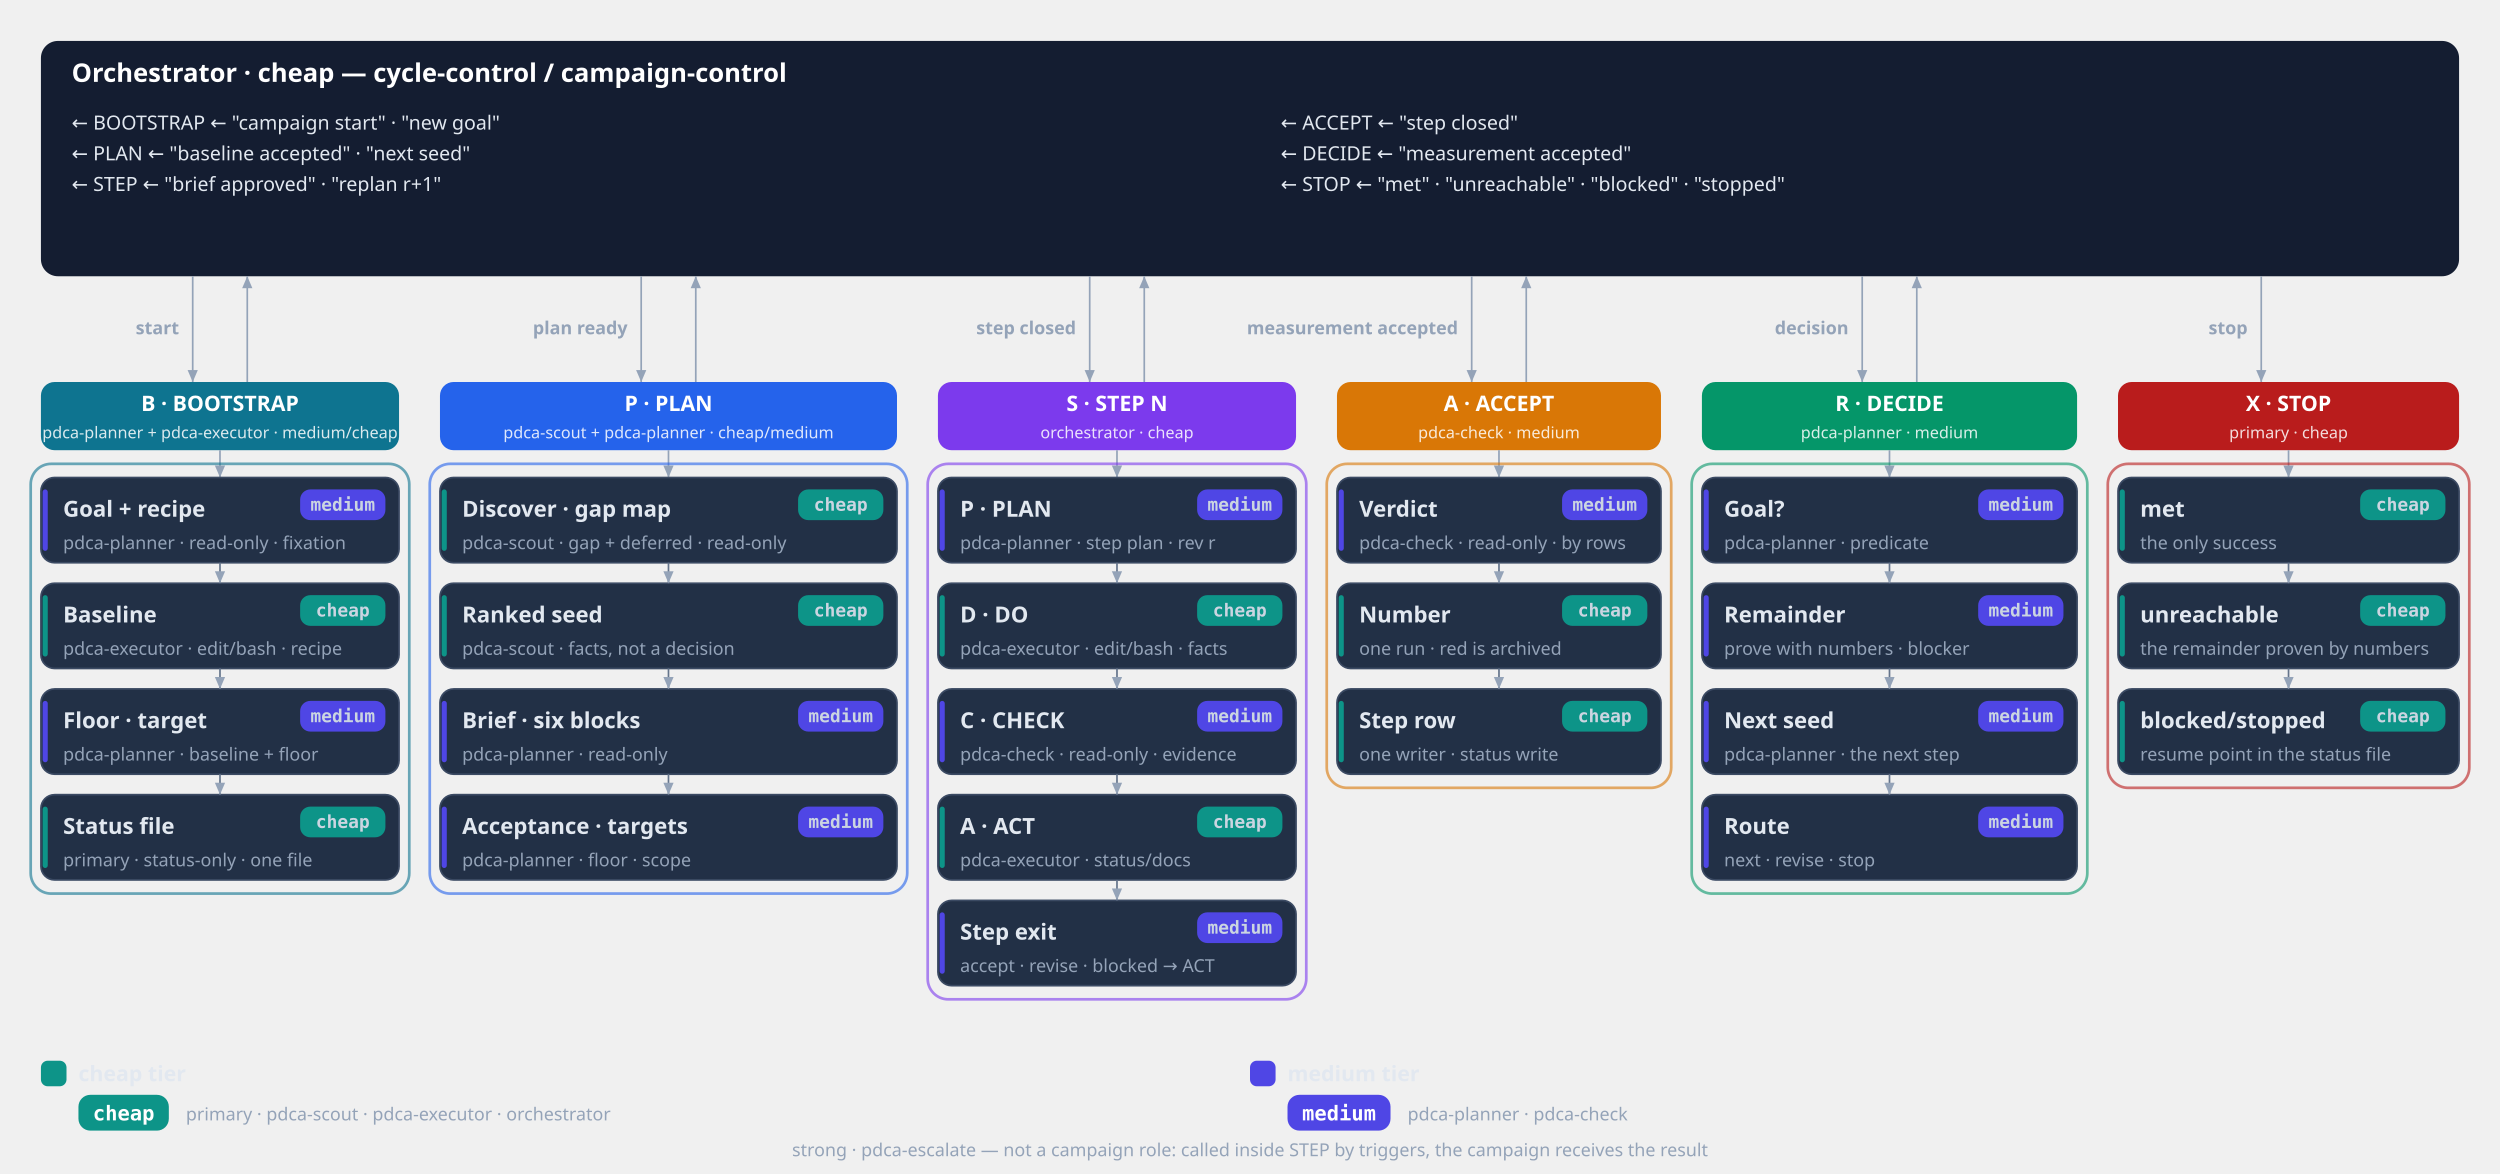
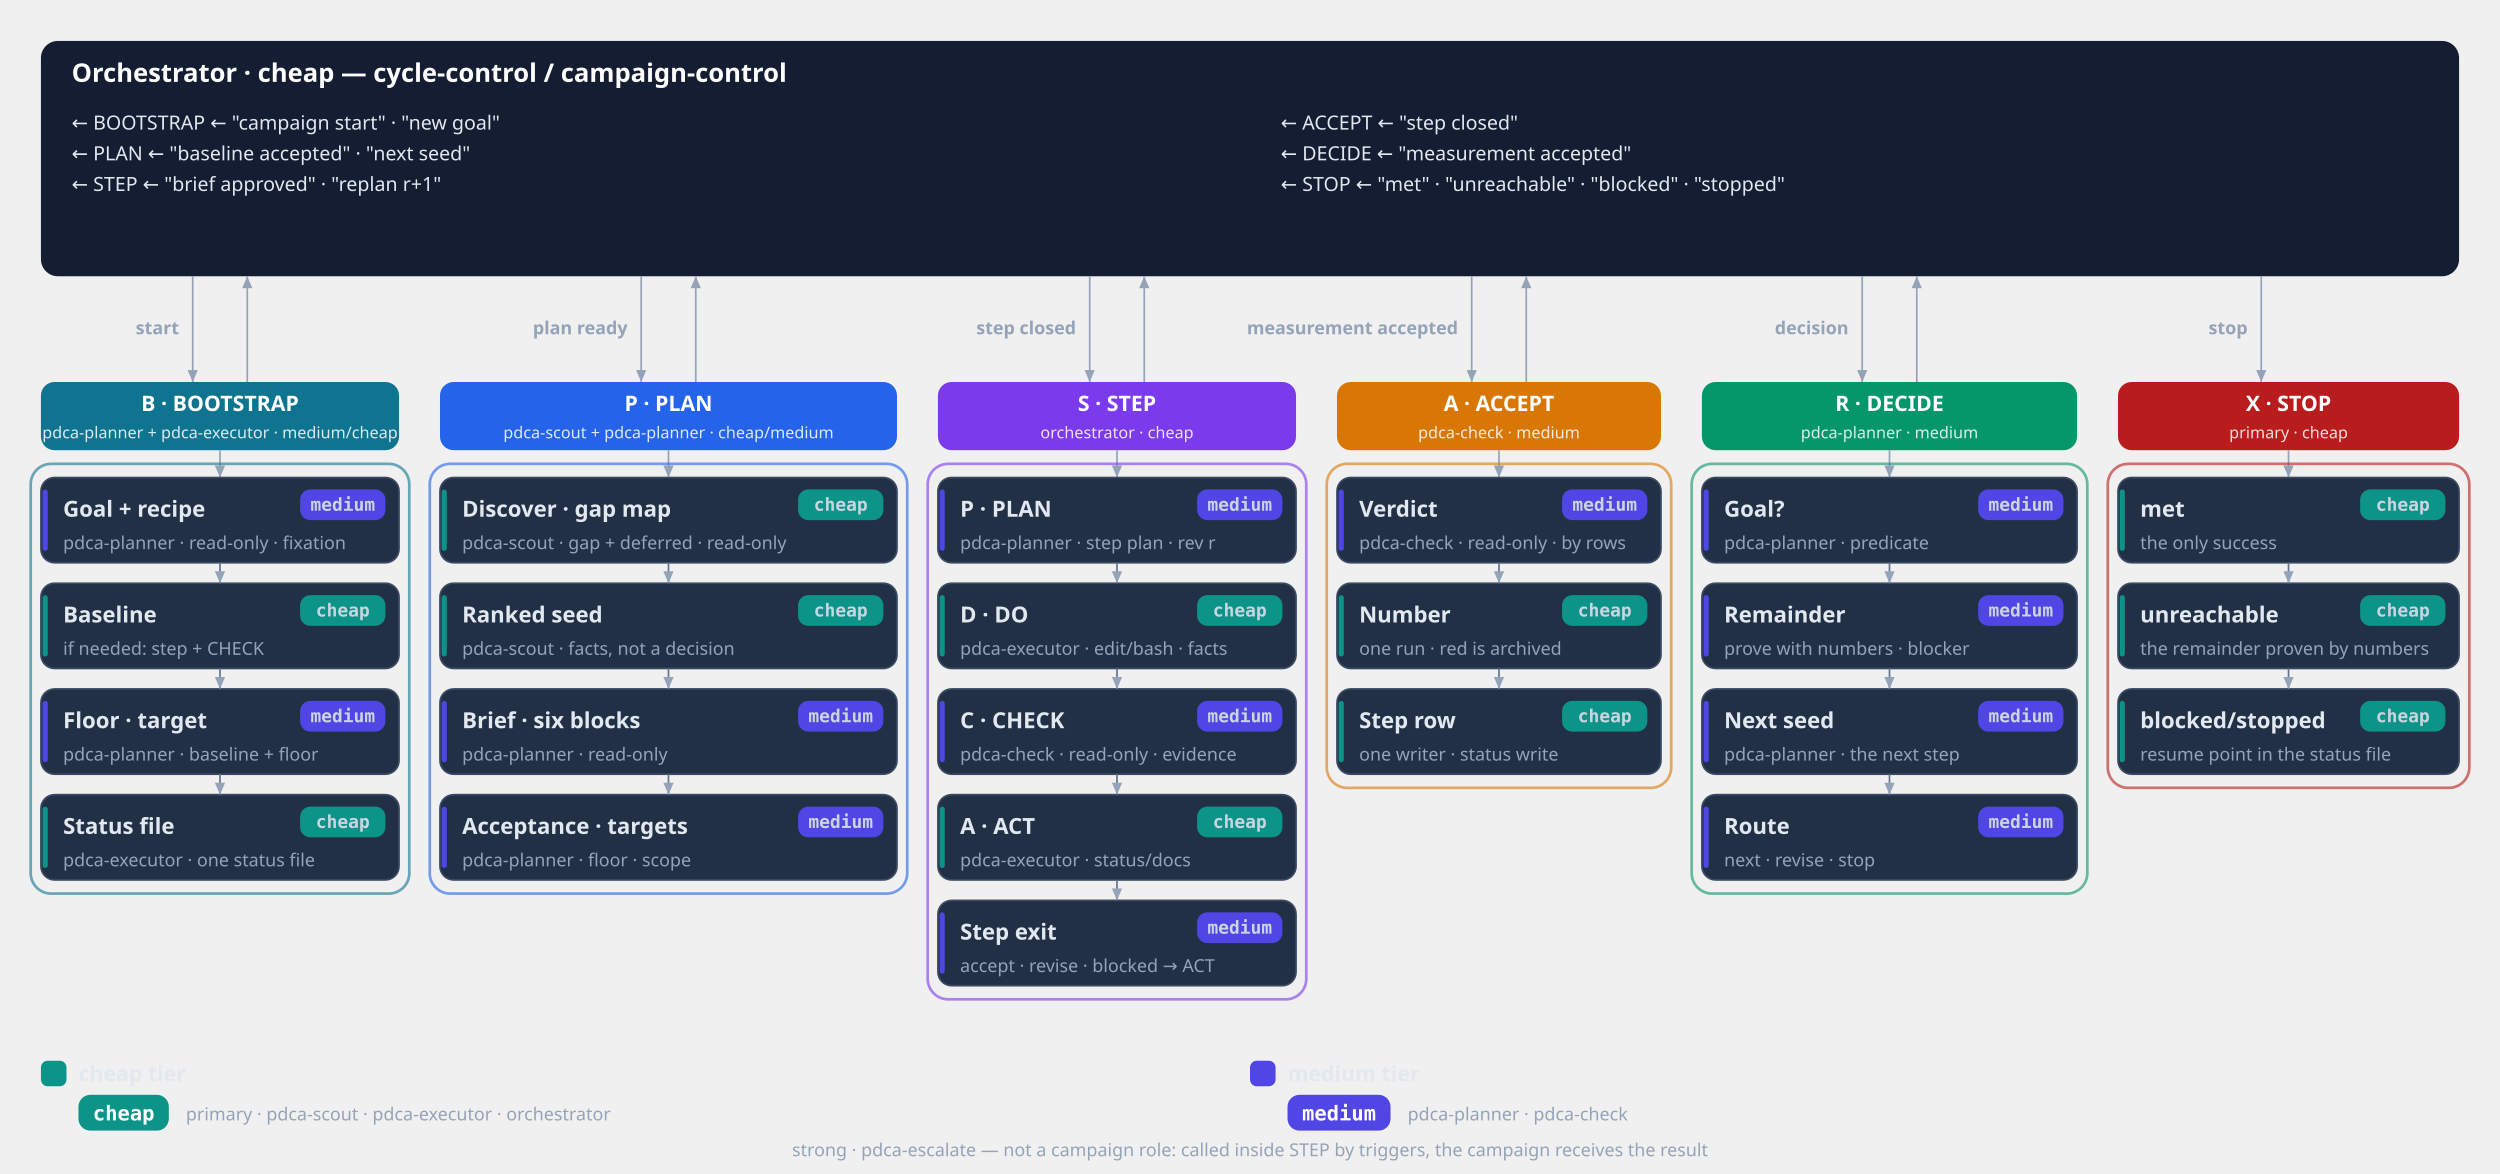
<svg xmlns="http://www.w3.org/2000/svg" viewBox="0 0 1466 688" width="1466" height="688" font-family="Segoe UI, system-ui, sans-serif">
  <defs>
    <marker id="arrow" markerWidth="9" markerHeight="9" refX="7" refY="3" orient="auto">
      <path d="M0,0 L7,3 L0,6 Z" fill="#94a3b8" />
    </marker>
  </defs>
  <style>
.t{font-size:13px;font-weight:600;fill:#e2e8f0}
.s{font-size:10.5px;fill:#94a3b8}
.h{font-size:12.5px;font-weight:700;fill:#ffffff}
.ho{font-size:9.5px;fill:#ffffff;fill-opacity:0.85}
.g{font-size:10.5px;font-weight:600}
.band{fill:#141d31}
.bt{fill:#ffffff;font-size:15px;font-weight:700}
.ol{fill:#e2e8f0;font-size:11.5px}
.lt{font-size:12.5px;font-weight:700;fill:#e2e8f0}
.ls{font-size:10.5px;fill:#94a3b8}
.lm{font-family:ui-monospace,Consolas,Menlo,monospace;font-size:12px;font-weight:700}
.bm{font-family:ui-monospace,Consolas,Menlo,monospace;font-size:10.5px;font-weight:700}
.st{font-size:14px;font-weight:700}
</style>
  <rect x="24" y="24" width="1418" height="138" rx="10" class="band" />
  <text x="42" y="48" class="bt">Orchestrator · cheap — cycle-control / campaign-control</text>
  <text x="42" y="76" class="ol">← BOOTSTRAP ← "campaign start" · "new goal"</text>
  <text x="42" y="94" class="ol">← PLAN ← "baseline accepted" · "next seed"</text>
  <text x="42" y="112" class="ol">← STEP ← "brief approved" · "replan r+1"</text>
  <text x="751.0" y="76" class="ol">← ACCEPT ← "step closed"</text>
  <text x="751.0" y="94" class="ol">← DECIDE ← "measurement accepted"</text>
  <text x="751.0" y="112" class="ol">← STOP ← "met" · "unreachable" · "blocked" · "stopped"</text>
  <rect x="24" y="224" width="210" height="40" rx="8" fill="#0e7490" />
  <text x="129.0" y="241" class="h" text-anchor="middle">B · BOOTSTRAP</text>
  <text x="129.0" y="257" class="ho" text-anchor="middle">pdca-planner + pdca-executor · medium/cheap</text>
  <polyline points="129.0,264 129.0,280" fill="none" stroke="#94a3b8" marker-end="url(#arrow)" />
  <rect x="24" y="280" width="210" height="50" rx="8" fill="#223046" stroke="#3b4a63" stroke-width="1" />
  <rect x="25" y="287" width="3" height="36" rx="1.5" fill="#4f46e5" />
  <rect x="176" y="287" width="50" height="18" rx="6" fill="#4f46e5" />
  <text x="201.0" y="299.5" class="bm" fill="#cbd5e1" text-anchor="middle">medium</text>
  <text x="37" y="303" class="t">Goal + recipe</text>
  <text x="37" y="322" class="s">pdca-planner · read-only · fixation</text>
  <rect x="24" y="342" width="210" height="50" rx="8" fill="#223046" stroke="#3b4a63" stroke-width="1" />
  <rect x="25" y="349" width="3" height="36" rx="1.5" fill="#0d9488" />
  <rect x="176" y="349" width="50" height="18" rx="6" fill="#0d9488" />
  <text x="201.0" y="361.5" class="bm" fill="#cbd5e1" text-anchor="middle">cheap</text>
  <text x="37" y="365" class="t">Baseline</text>
-   <text x="37" y="384" class="s">pdca-executor · edit/bash · recipe</text>
+   <text x="37" y="384" class="s">if needed: step + CHECK</text>
  <polyline points="129.0,330 129.0,342" fill="none" stroke="#64748b" marker-end="url(#arrow)" />
  <rect x="24" y="404" width="210" height="50" rx="8" fill="#223046" stroke="#3b4a63" stroke-width="1" />
  <rect x="25" y="411" width="3" height="36" rx="1.5" fill="#4f46e5" />
  <rect x="176" y="411" width="50" height="18" rx="6" fill="#4f46e5" />
  <text x="201.0" y="423.5" class="bm" fill="#cbd5e1" text-anchor="middle">medium</text>
  <text x="37" y="427" class="t">Floor · target</text>
  <text x="37" y="446" class="s">pdca-planner · baseline + floor</text>
  <polyline points="129.0,392 129.0,404" fill="none" stroke="#64748b" marker-end="url(#arrow)" />
  <rect x="24" y="466" width="210" height="50" rx="8" fill="#223046" stroke="#3b4a63" stroke-width="1" />
  <rect x="25" y="473" width="3" height="36" rx="1.5" fill="#0d9488" />
  <rect x="176" y="473" width="50" height="18" rx="6" fill="#0d9488" />
  <text x="201.0" y="485.5" class="bm" fill="#cbd5e1" text-anchor="middle">cheap</text>
  <text x="37" y="489" class="t">Status file</text>
-   <text x="37" y="508" class="s">primary · status-only · one file</text>
+   <text x="37" y="508" class="s">pdca-executor · one status file</text>
  <polyline points="129.0,454 129.0,466" fill="none" stroke="#64748b" marker-end="url(#arrow)" />
  <rect x="18" y="272" width="222" height="252" rx="12" fill="none" stroke="#0e7490" stroke-opacity="0.6" stroke-width="1.6" />
  <rect x="258" y="224" width="268" height="40" rx="8" fill="#2563eb" />
  <text x="392.0" y="241" class="h" text-anchor="middle">P · PLAN</text>
  <text x="392.0" y="257" class="ho" text-anchor="middle">pdca-scout + pdca-planner · cheap/medium</text>
  <polyline points="392.0,264 392.0,280" fill="none" stroke="#94a3b8" marker-end="url(#arrow)" />
  <rect x="258" y="280" width="268" height="50" rx="8" fill="#223046" stroke="#3b4a63" stroke-width="1" />
  <rect x="259" y="287" width="3" height="36" rx="1.5" fill="#0d9488" />
  <rect x="468" y="287" width="50" height="18" rx="6" fill="#0d9488" />
  <text x="493.0" y="299.5" class="bm" fill="#cbd5e1" text-anchor="middle">cheap</text>
  <text x="271" y="303" class="t">Discover · gap map</text>
  <text x="271" y="322" class="s">pdca-scout · gap + deferred · read-only</text>
  <rect x="258" y="342" width="268" height="50" rx="8" fill="#223046" stroke="#3b4a63" stroke-width="1" />
  <rect x="259" y="349" width="3" height="36" rx="1.5" fill="#0d9488" />
  <rect x="468" y="349" width="50" height="18" rx="6" fill="#0d9488" />
  <text x="493.0" y="361.5" class="bm" fill="#cbd5e1" text-anchor="middle">cheap</text>
  <text x="271" y="365" class="t">Ranked seed</text>
  <text x="271" y="384" class="s">pdca-scout · facts, not a decision</text>
  <polyline points="392.0,330 392.0,342" fill="none" stroke="#64748b" marker-end="url(#arrow)" />
  <rect x="258" y="404" width="268" height="50" rx="8" fill="#223046" stroke="#3b4a63" stroke-width="1" />
  <rect x="259" y="411" width="3" height="36" rx="1.5" fill="#4f46e5" />
  <rect x="468" y="411" width="50" height="18" rx="6" fill="#4f46e5" />
  <text x="493.0" y="423.5" class="bm" fill="#cbd5e1" text-anchor="middle">medium</text>
  <text x="271" y="427" class="t">Brief · six blocks</text>
  <text x="271" y="446" class="s">pdca-planner · read-only</text>
  <polyline points="392.0,392 392.0,404" fill="none" stroke="#64748b" marker-end="url(#arrow)" />
  <rect x="258" y="466" width="268" height="50" rx="8" fill="#223046" stroke="#3b4a63" stroke-width="1" />
  <rect x="259" y="473" width="3" height="36" rx="1.5" fill="#4f46e5" />
  <rect x="468" y="473" width="50" height="18" rx="6" fill="#4f46e5" />
  <text x="493.0" y="485.5" class="bm" fill="#cbd5e1" text-anchor="middle">medium</text>
  <text x="271" y="489" class="t">Acceptance · targets</text>
  <text x="271" y="508" class="s">pdca-planner · floor · scope</text>
  <polyline points="392.0,454 392.0,466" fill="none" stroke="#64748b" marker-end="url(#arrow)" />
  <rect x="252" y="272" width="280" height="252" rx="12" fill="none" stroke="#2563eb" stroke-opacity="0.6" stroke-width="1.6" />
  <rect x="550" y="224" width="210" height="40" rx="8" fill="#7c3aed" />
-   <text x="655.0" y="241" class="h" text-anchor="middle">S · STEP N</text>
+   <text x="655.0" y="241" class="h" text-anchor="middle">S · STEP</text>
  <text x="655.0" y="257" class="ho" text-anchor="middle">orchestrator · cheap</text>
  <polyline points="655.0,264 655.0,280" fill="none" stroke="#94a3b8" marker-end="url(#arrow)" />
  <rect x="550" y="280" width="210" height="50" rx="8" fill="#223046" stroke="#3b4a63" stroke-width="1" />
  <rect x="551" y="287" width="3" height="36" rx="1.5" fill="#4f46e5" />
  <rect x="702" y="287" width="50" height="18" rx="6" fill="#4f46e5" />
  <text x="727.0" y="299.5" class="bm" fill="#cbd5e1" text-anchor="middle">medium</text>
  <text x="563" y="303" class="t">P · PLAN</text>
  <text x="563" y="322" class="s">pdca-planner · step plan · rev r</text>
  <rect x="550" y="342" width="210" height="50" rx="8" fill="#223046" stroke="#3b4a63" stroke-width="1" />
  <rect x="551" y="349" width="3" height="36" rx="1.5" fill="#0d9488" />
  <rect x="702" y="349" width="50" height="18" rx="6" fill="#0d9488" />
  <text x="727.0" y="361.5" class="bm" fill="#cbd5e1" text-anchor="middle">cheap</text>
  <text x="563" y="365" class="t">D · DO</text>
  <text x="563" y="384" class="s">pdca-executor · edit/bash · facts</text>
  <polyline points="655.0,330 655.0,342" fill="none" stroke="#64748b" marker-end="url(#arrow)" />
  <rect x="550" y="404" width="210" height="50" rx="8" fill="#223046" stroke="#3b4a63" stroke-width="1" />
  <rect x="551" y="411" width="3" height="36" rx="1.5" fill="#4f46e5" />
  <rect x="702" y="411" width="50" height="18" rx="6" fill="#4f46e5" />
  <text x="727.0" y="423.5" class="bm" fill="#cbd5e1" text-anchor="middle">medium</text>
  <text x="563" y="427" class="t">C · CHECK</text>
  <text x="563" y="446" class="s">pdca-check · read-only · evidence</text>
  <polyline points="655.0,392 655.0,404" fill="none" stroke="#64748b" marker-end="url(#arrow)" />
  <rect x="550" y="466" width="210" height="50" rx="8" fill="#223046" stroke="#3b4a63" stroke-width="1" />
  <rect x="551" y="473" width="3" height="36" rx="1.5" fill="#0d9488" />
  <rect x="702" y="473" width="50" height="18" rx="6" fill="#0d9488" />
  <text x="727.0" y="485.5" class="bm" fill="#cbd5e1" text-anchor="middle">cheap</text>
  <text x="563" y="489" class="t">A · ACT</text>
  <text x="563" y="508" class="s">pdca-executor · status/docs</text>
  <polyline points="655.0,454 655.0,466" fill="none" stroke="#64748b" marker-end="url(#arrow)" />
  <rect x="550" y="528" width="210" height="50" rx="8" fill="#223046" stroke="#3b4a63" stroke-width="1" />
  <rect x="551" y="535" width="3" height="36" rx="1.5" fill="#4f46e5" />
  <rect x="702" y="535" width="50" height="18" rx="6" fill="#4f46e5" />
  <text x="727.0" y="547.5" class="bm" fill="#cbd5e1" text-anchor="middle">medium</text>
  <text x="563" y="551" class="t">Step exit</text>
  <text x="563" y="570" class="s">accept · revise · blocked → ACT</text>
  <polyline points="655.0,516 655.0,528" fill="none" stroke="#64748b" marker-end="url(#arrow)" />
  <rect x="544" y="272" width="222" height="314" rx="12" fill="none" stroke="#7c3aed" stroke-opacity="0.6" stroke-width="1.6" />
  <rect x="784" y="224" width="190" height="40" rx="8" fill="#d97706" />
  <text x="879.0" y="241" class="h" text-anchor="middle">A · ACCEPT</text>
  <text x="879.0" y="257" class="ho" text-anchor="middle">pdca-check · medium</text>
  <polyline points="879.0,264 879.0,280" fill="none" stroke="#94a3b8" marker-end="url(#arrow)" />
  <rect x="784" y="280" width="190" height="50" rx="8" fill="#223046" stroke="#3b4a63" stroke-width="1" />
  <rect x="785" y="287" width="3" height="36" rx="1.5" fill="#4f46e5" />
  <rect x="916" y="287" width="50" height="18" rx="6" fill="#4f46e5" />
  <text x="941.0" y="299.5" class="bm" fill="#cbd5e1" text-anchor="middle">medium</text>
  <text x="797" y="303" class="t">Verdict</text>
  <text x="797" y="322" class="s">pdca-check · read-only · by rows</text>
  <rect x="784" y="342" width="190" height="50" rx="8" fill="#223046" stroke="#3b4a63" stroke-width="1" />
  <rect x="785" y="349" width="3" height="36" rx="1.5" fill="#0d9488" />
  <rect x="916" y="349" width="50" height="18" rx="6" fill="#0d9488" />
  <text x="941.0" y="361.5" class="bm" fill="#cbd5e1" text-anchor="middle">cheap</text>
  <text x="797" y="365" class="t">Number</text>
  <text x="797" y="384" class="s">one run · red is archived</text>
  <polyline points="879.0,330 879.0,342" fill="none" stroke="#64748b" marker-end="url(#arrow)" />
  <rect x="784" y="404" width="190" height="50" rx="8" fill="#223046" stroke="#3b4a63" stroke-width="1" />
  <rect x="785" y="411" width="3" height="36" rx="1.5" fill="#0d9488" />
  <rect x="916" y="411" width="50" height="18" rx="6" fill="#0d9488" />
  <text x="941.0" y="423.5" class="bm" fill="#cbd5e1" text-anchor="middle">cheap</text>
  <text x="797" y="427" class="t">Step row</text>
  <text x="797" y="446" class="s">one writer · status write</text>
  <polyline points="879.0,392 879.0,404" fill="none" stroke="#64748b" marker-end="url(#arrow)" />
  <rect x="778" y="272" width="202" height="190" rx="12" fill="none" stroke="#d97706" stroke-opacity="0.6" stroke-width="1.6" />
  <rect x="998" y="224" width="220" height="40" rx="8" fill="#059669" />
  <text x="1108.0" y="241" class="h" text-anchor="middle">R · DECIDE</text>
  <text x="1108.0" y="257" class="ho" text-anchor="middle">pdca-planner · medium</text>
  <polyline points="1108.0,264 1108.0,280" fill="none" stroke="#94a3b8" marker-end="url(#arrow)" />
  <rect x="998" y="280" width="220" height="50" rx="8" fill="#223046" stroke="#3b4a63" stroke-width="1" />
  <rect x="999" y="287" width="3" height="36" rx="1.5" fill="#4f46e5" />
  <rect x="1160" y="287" width="50" height="18" rx="6" fill="#4f46e5" />
  <text x="1185.0" y="299.5" class="bm" fill="#cbd5e1" text-anchor="middle">medium</text>
  <text x="1011" y="303" class="t">Goal?</text>
  <text x="1011" y="322" class="s">pdca-planner · predicate</text>
  <rect x="998" y="342" width="220" height="50" rx="8" fill="#223046" stroke="#3b4a63" stroke-width="1" />
  <rect x="999" y="349" width="3" height="36" rx="1.5" fill="#4f46e5" />
  <rect x="1160" y="349" width="50" height="18" rx="6" fill="#4f46e5" />
  <text x="1185.0" y="361.5" class="bm" fill="#cbd5e1" text-anchor="middle">medium</text>
  <text x="1011" y="365" class="t">Remainder</text>
  <text x="1011" y="384" class="s">prove with numbers · blocker</text>
  <polyline points="1108.0,330 1108.0,342" fill="none" stroke="#64748b" marker-end="url(#arrow)" />
  <rect x="998" y="404" width="220" height="50" rx="8" fill="#223046" stroke="#3b4a63" stroke-width="1" />
  <rect x="999" y="411" width="3" height="36" rx="1.5" fill="#4f46e5" />
  <rect x="1160" y="411" width="50" height="18" rx="6" fill="#4f46e5" />
  <text x="1185.0" y="423.5" class="bm" fill="#cbd5e1" text-anchor="middle">medium</text>
  <text x="1011" y="427" class="t">Next seed</text>
  <text x="1011" y="446" class="s">pdca-planner · the next step</text>
  <polyline points="1108.0,392 1108.0,404" fill="none" stroke="#64748b" marker-end="url(#arrow)" />
  <rect x="998" y="466" width="220" height="50" rx="8" fill="#223046" stroke="#3b4a63" stroke-width="1" />
  <rect x="999" y="473" width="3" height="36" rx="1.5" fill="#4f46e5" />
  <rect x="1160" y="473" width="50" height="18" rx="6" fill="#4f46e5" />
  <text x="1185.0" y="485.5" class="bm" fill="#cbd5e1" text-anchor="middle">medium</text>
  <text x="1011" y="489" class="t">Route</text>
  <text x="1011" y="508" class="s">next · revise · stop</text>
  <polyline points="1108.0,454 1108.0,466" fill="none" stroke="#64748b" marker-end="url(#arrow)" />
  <rect x="992" y="272" width="232" height="252" rx="12" fill="none" stroke="#059669" stroke-opacity="0.6" stroke-width="1.6" />
  <rect x="1242" y="224" width="200" height="40" rx="8" fill="#b91c1c" />
  <text x="1342.0" y="241" class="h" text-anchor="middle">X · STOP</text>
  <text x="1342.0" y="257" class="ho" text-anchor="middle">primary · cheap</text>
  <polyline points="1342.0,264 1342.0,280" fill="none" stroke="#94a3b8" marker-end="url(#arrow)" />
  <rect x="1242" y="280" width="200" height="50" rx="8" fill="#223046" stroke="#3b4a63" stroke-width="1" />
  <rect x="1243" y="287" width="3" height="36" rx="1.5" fill="#0d9488" />
  <rect x="1384" y="287" width="50" height="18" rx="6" fill="#0d9488" />
  <text x="1409.0" y="299.5" class="bm" fill="#cbd5e1" text-anchor="middle">cheap</text>
  <text x="1255" y="303" class="t">met</text>
  <text x="1255" y="322" class="s">the only success</text>
  <rect x="1242" y="342" width="200" height="50" rx="8" fill="#223046" stroke="#3b4a63" stroke-width="1" />
  <rect x="1243" y="349" width="3" height="36" rx="1.5" fill="#0d9488" />
  <rect x="1384" y="349" width="50" height="18" rx="6" fill="#0d9488" />
  <text x="1409.0" y="361.5" class="bm" fill="#cbd5e1" text-anchor="middle">cheap</text>
  <text x="1255" y="365" class="t">unreachable</text>
  <text x="1255" y="384" class="s">the remainder proven by numbers</text>
  <polyline points="1342.0,330 1342.0,342" fill="none" stroke="#64748b" marker-end="url(#arrow)" />
  <rect x="1242" y="404" width="200" height="50" rx="8" fill="#223046" stroke="#3b4a63" stroke-width="1" />
  <rect x="1243" y="411" width="3" height="36" rx="1.5" fill="#0d9488" />
  <rect x="1384" y="411" width="50" height="18" rx="6" fill="#0d9488" />
  <text x="1409.0" y="423.5" class="bm" fill="#cbd5e1" text-anchor="middle">cheap</text>
  <text x="1255" y="427" class="t">blocked/stopped</text>
  <text x="1255" y="446" class="s">resume point in the status file</text>
  <polyline points="1342.0,392 1342.0,404" fill="none" stroke="#64748b" marker-end="url(#arrow)" />
  <rect x="1236" y="272" width="212" height="190" rx="12" fill="none" stroke="#b91c1c" stroke-opacity="0.6" stroke-width="1.6" />
  <polyline points="113.0,162 113.0,224" fill="none" stroke="#94a3b8" data-edge-id="dispatch_b" marker-end="url(#arrow)" />
  <text x="105.0" y="196.0" class="g" fill="#94a3b8" text-anchor="end">start</text>
  <polyline points="145.0,224 145.0,162" fill="none" stroke="#94a3b8" data-edge-id="return_b" marker-end="url(#arrow)" />
  <polyline points="376.0,162 376.0,224" fill="none" stroke="#94a3b8" data-edge-id="dispatch_p" marker-end="url(#arrow)" />
  <text x="368.0" y="196.0" class="g" fill="#94a3b8" text-anchor="end">plan ready</text>
  <polyline points="408.0,224 408.0,162" fill="none" stroke="#94a3b8" data-edge-id="return_p" marker-end="url(#arrow)" />
  <polyline points="639.0,162 639.0,224" fill="none" stroke="#94a3b8" data-edge-id="dispatch_s" marker-end="url(#arrow)" />
  <text x="631.0" y="196.0" class="g" fill="#94a3b8" text-anchor="end">step closed</text>
  <polyline points="671.0,224 671.0,162" fill="none" stroke="#94a3b8" data-edge-id="return_s" marker-end="url(#arrow)" />
  <polyline points="863.0,162 863.0,224" fill="none" stroke="#94a3b8" data-edge-id="dispatch_a" marker-end="url(#arrow)" />
  <text x="855.0" y="196.0" class="g" fill="#94a3b8" text-anchor="end">measurement accepted</text>
  <polyline points="895.0,224 895.0,162" fill="none" stroke="#94a3b8" data-edge-id="return_a" marker-end="url(#arrow)" />
  <polyline points="1092.0,162 1092.0,224" fill="none" stroke="#94a3b8" data-edge-id="dispatch_r" marker-end="url(#arrow)" />
  <text x="1084.0" y="196.0" class="g" fill="#94a3b8" text-anchor="end">decision</text>
  <polyline points="1124.0,224 1124.0,162" fill="none" stroke="#94a3b8" data-edge-id="return_r" marker-end="url(#arrow)" />
  <polyline points="1326.0,162 1326.0,224" fill="none" stroke="#94a3b8" data-edge-id="dispatch_x" marker-end="url(#arrow)" />
  <text x="1318.0" y="196.0" class="g" fill="#94a3b8" text-anchor="end">stop</text>
  <rect x="24.0" y="622" width="15" height="15" rx="4" fill="#0d9488" />
  <text x="46.0" y="634" class="lt">cheap tier</text>
  <rect x="46.0" y="642" width="53.0" height="21" rx="7" fill="#0d9488" />
  <text x="72.5" y="657" class="lm" fill="#ffffff" text-anchor="middle">cheap</text>
  <text x="109.0" y="657" class="ls">primary · pdca-scout · pdca-executor · orchestrator</text>
  <rect x="733.0" y="622" width="15" height="15" rx="4" fill="#4f46e5" />
  <text x="755.0" y="634" class="lt">medium tier</text>
  <rect x="755.0" y="642" width="60.4" height="21" rx="7" fill="#4f46e5" />
  <text x="785.2" y="657" class="lm" fill="#ffffff" text-anchor="middle">medium</text>
  <text x="825.4" y="657" class="ls">pdca-planner · pdca-check</text>
  <text x="733.0" y="678" class="ls" text-anchor="middle">strong · pdca-escalate — not a campaign role: called inside STEP by triggers, the campaign receives the result</text>
  <text x="165.8" y="708" class="lt">Campaign graph</text>
  <rect x="165.8" y="788" width="120" height="44" rx="10" fill="#94a3b8" fill-opacity="0.08" stroke="#94a3b8" stroke-width="1.6" data-node-id="START" />
  <text x="225.8" y="815.0" class="st" fill="#94a3b8" text-anchor="middle">START</text>
  <rect x="368.68" y="788" width="120" height="44" rx="10" fill="#0e7490" fill-opacity="0.08" stroke="#0e7490" stroke-width="1.6" data-node-id="BOOT" />
  <text x="428.68" y="815.0" class="st" fill="#0e7490" text-anchor="middle">BOOT</text>
  <rect x="571.56" y="788" width="120" height="44" rx="10" fill="#2563eb" fill-opacity="0.08" stroke="#2563eb" stroke-width="1.6" data-node-id="PLAN" />
  <text x="631.56" y="815.0" class="st" fill="#2563eb" text-anchor="middle">PLAN</text>
  <rect x="774.44" y="788" width="120" height="44" rx="10" fill="#7c3aed" fill-opacity="0.08" stroke="#7c3aed" stroke-width="1.6" data-node-id="STEP" />
  <text x="834.44" y="815.0" class="st" fill="#7c3aed" text-anchor="middle">STEP</text>
  <rect x="977.32" y="788" width="120" height="44" rx="10" fill="#d97706" fill-opacity="0.08" stroke="#d97706" stroke-width="1.6" data-node-id="ACC" />
  <text x="1037.32" y="815.0" class="st" fill="#d97706" text-anchor="middle">ACC</text>
  <rect x="1180.2" y="788" width="120" height="44" rx="10" fill="#059669" fill-opacity="0.08" stroke="#059669" stroke-width="1.6" data-node-id="DEC" />
  <text x="1240.2" y="815.0" class="st" fill="#059669" text-anchor="middle">DEC</text>
  <polyline points="285.8,810.0 368.68,810.0" fill="none" stroke="#94a3b8" data-edge-id="start_boot" marker-end="url(#arrow)" />
  <text x="327.24" y="803.0" class="g" fill="#cbd5e1" text-anchor="middle">start</text>
  <polyline points="488.68,810.0 571.56,810.0" fill="none" stroke="#94a3b8" data-edge-id="boot_plan" marker-end="url(#arrow)" />
  <text x="530.12" y="803.0" class="g" fill="#cbd5e1" text-anchor="middle">recipe</text>
  <polyline points="691.56,810.0 774.44,810.0" fill="none" stroke="#94a3b8" data-edge-id="plan_step" marker-end="url(#arrow)" />
  <text x="733.0" y="803.0" class="g" fill="#cbd5e1" text-anchor="middle">brief</text>
  <polyline points="894.44,810.0 977.32,810.0" fill="none" stroke="#94a3b8" data-edge-id="step_acc" marker-end="url(#arrow)" />
  <text x="935.88" y="777" class="g" fill="#cbd5e1" text-anchor="middle">closed | blocked (DO → ACT)</text>
  <polyline points="1097.32,810.0 1180.2,810.0" fill="none" stroke="#94a3b8" data-edge-id="acc_dec" marker-end="url(#arrow)" />
  <text x="1138.76" y="803.0" class="g" fill="#cbd5e1" text-anchor="middle">accepted</text>
  <path d="M1240.2,788 C1240.2,742 631.56,742 631.56,788" fill="none" stroke="#94a3b8" stroke-dasharray="5 4" marker-end="url(#arrow)" data-edge-id="decide_plan" />
  <text x="935.88" y="736" class="g" fill="#cbd5e1" text-anchor="middle">next step · baseline = accepted</text>
  <path d="M1180.2,810.0 C1180.2,868 834.44,868 834.44,832" fill="none" stroke="#94a3b8" stroke-dasharray="2 3" marker-end="url(#arrow)" data-edge-id="decide_step" />
  <text x="1007.32" y="860" class="g" fill="#cbd5e1" text-anchor="middle">repair · parent N</text>
  <polyline points="1240.2,832 1240.2,920" fill="none" stroke="#b91c1c" data-edge-id="decide_stop" marker-end="url(#arrow)" />
  <rect x="1180.2" y="920" width="120" height="44" rx="10" fill="#b91c1c" fill-opacity="0.08" stroke="#b91c1c" stroke-width="1.6" data-node-id="STOP" />
  <text x="1240.2" y="947.0" class="st" fill="#b91c1c" text-anchor="middle">STOP</text>
  <text x="1170.2" y="946.0" class="g" fill="#cbd5e1" text-anchor="end">ACT-finalized · met · unreachable · blocked · stopped</text>
  <text x="165.8" y="988" class="g" fill="#cbd5e1" text-anchor="start">verify — optional integrated gate: target = gate, does not move the baseline</text>
</svg>
